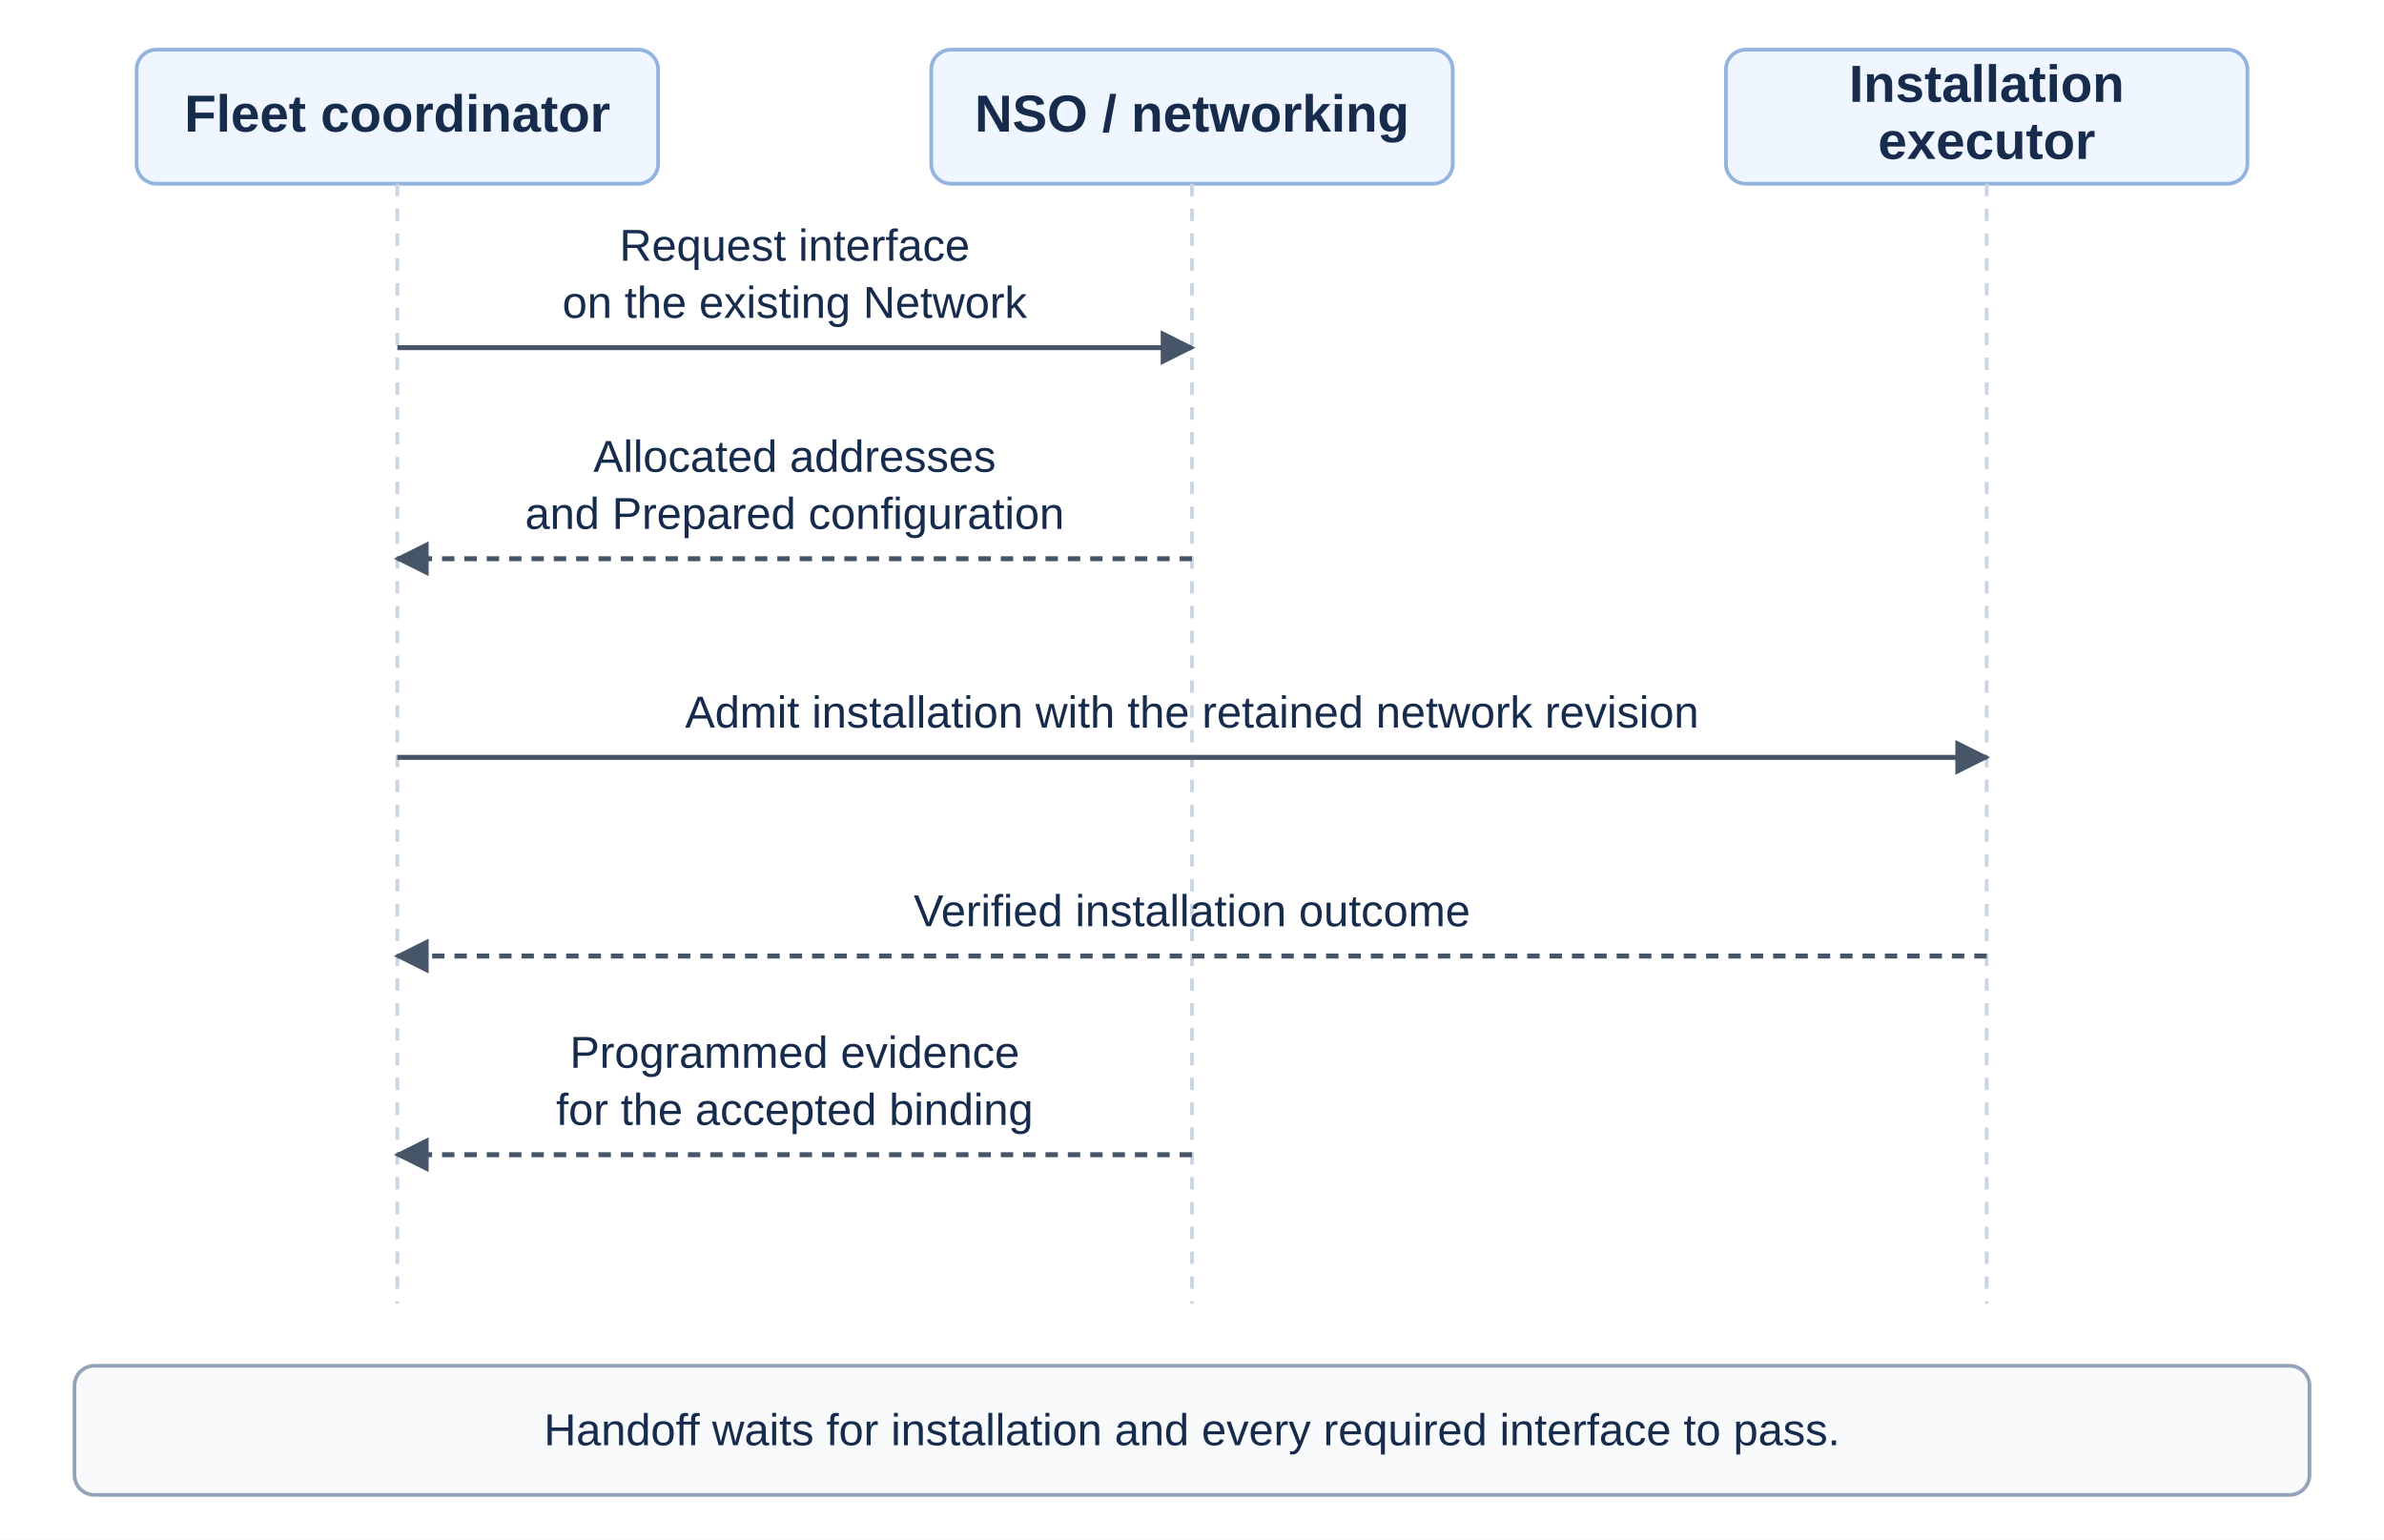
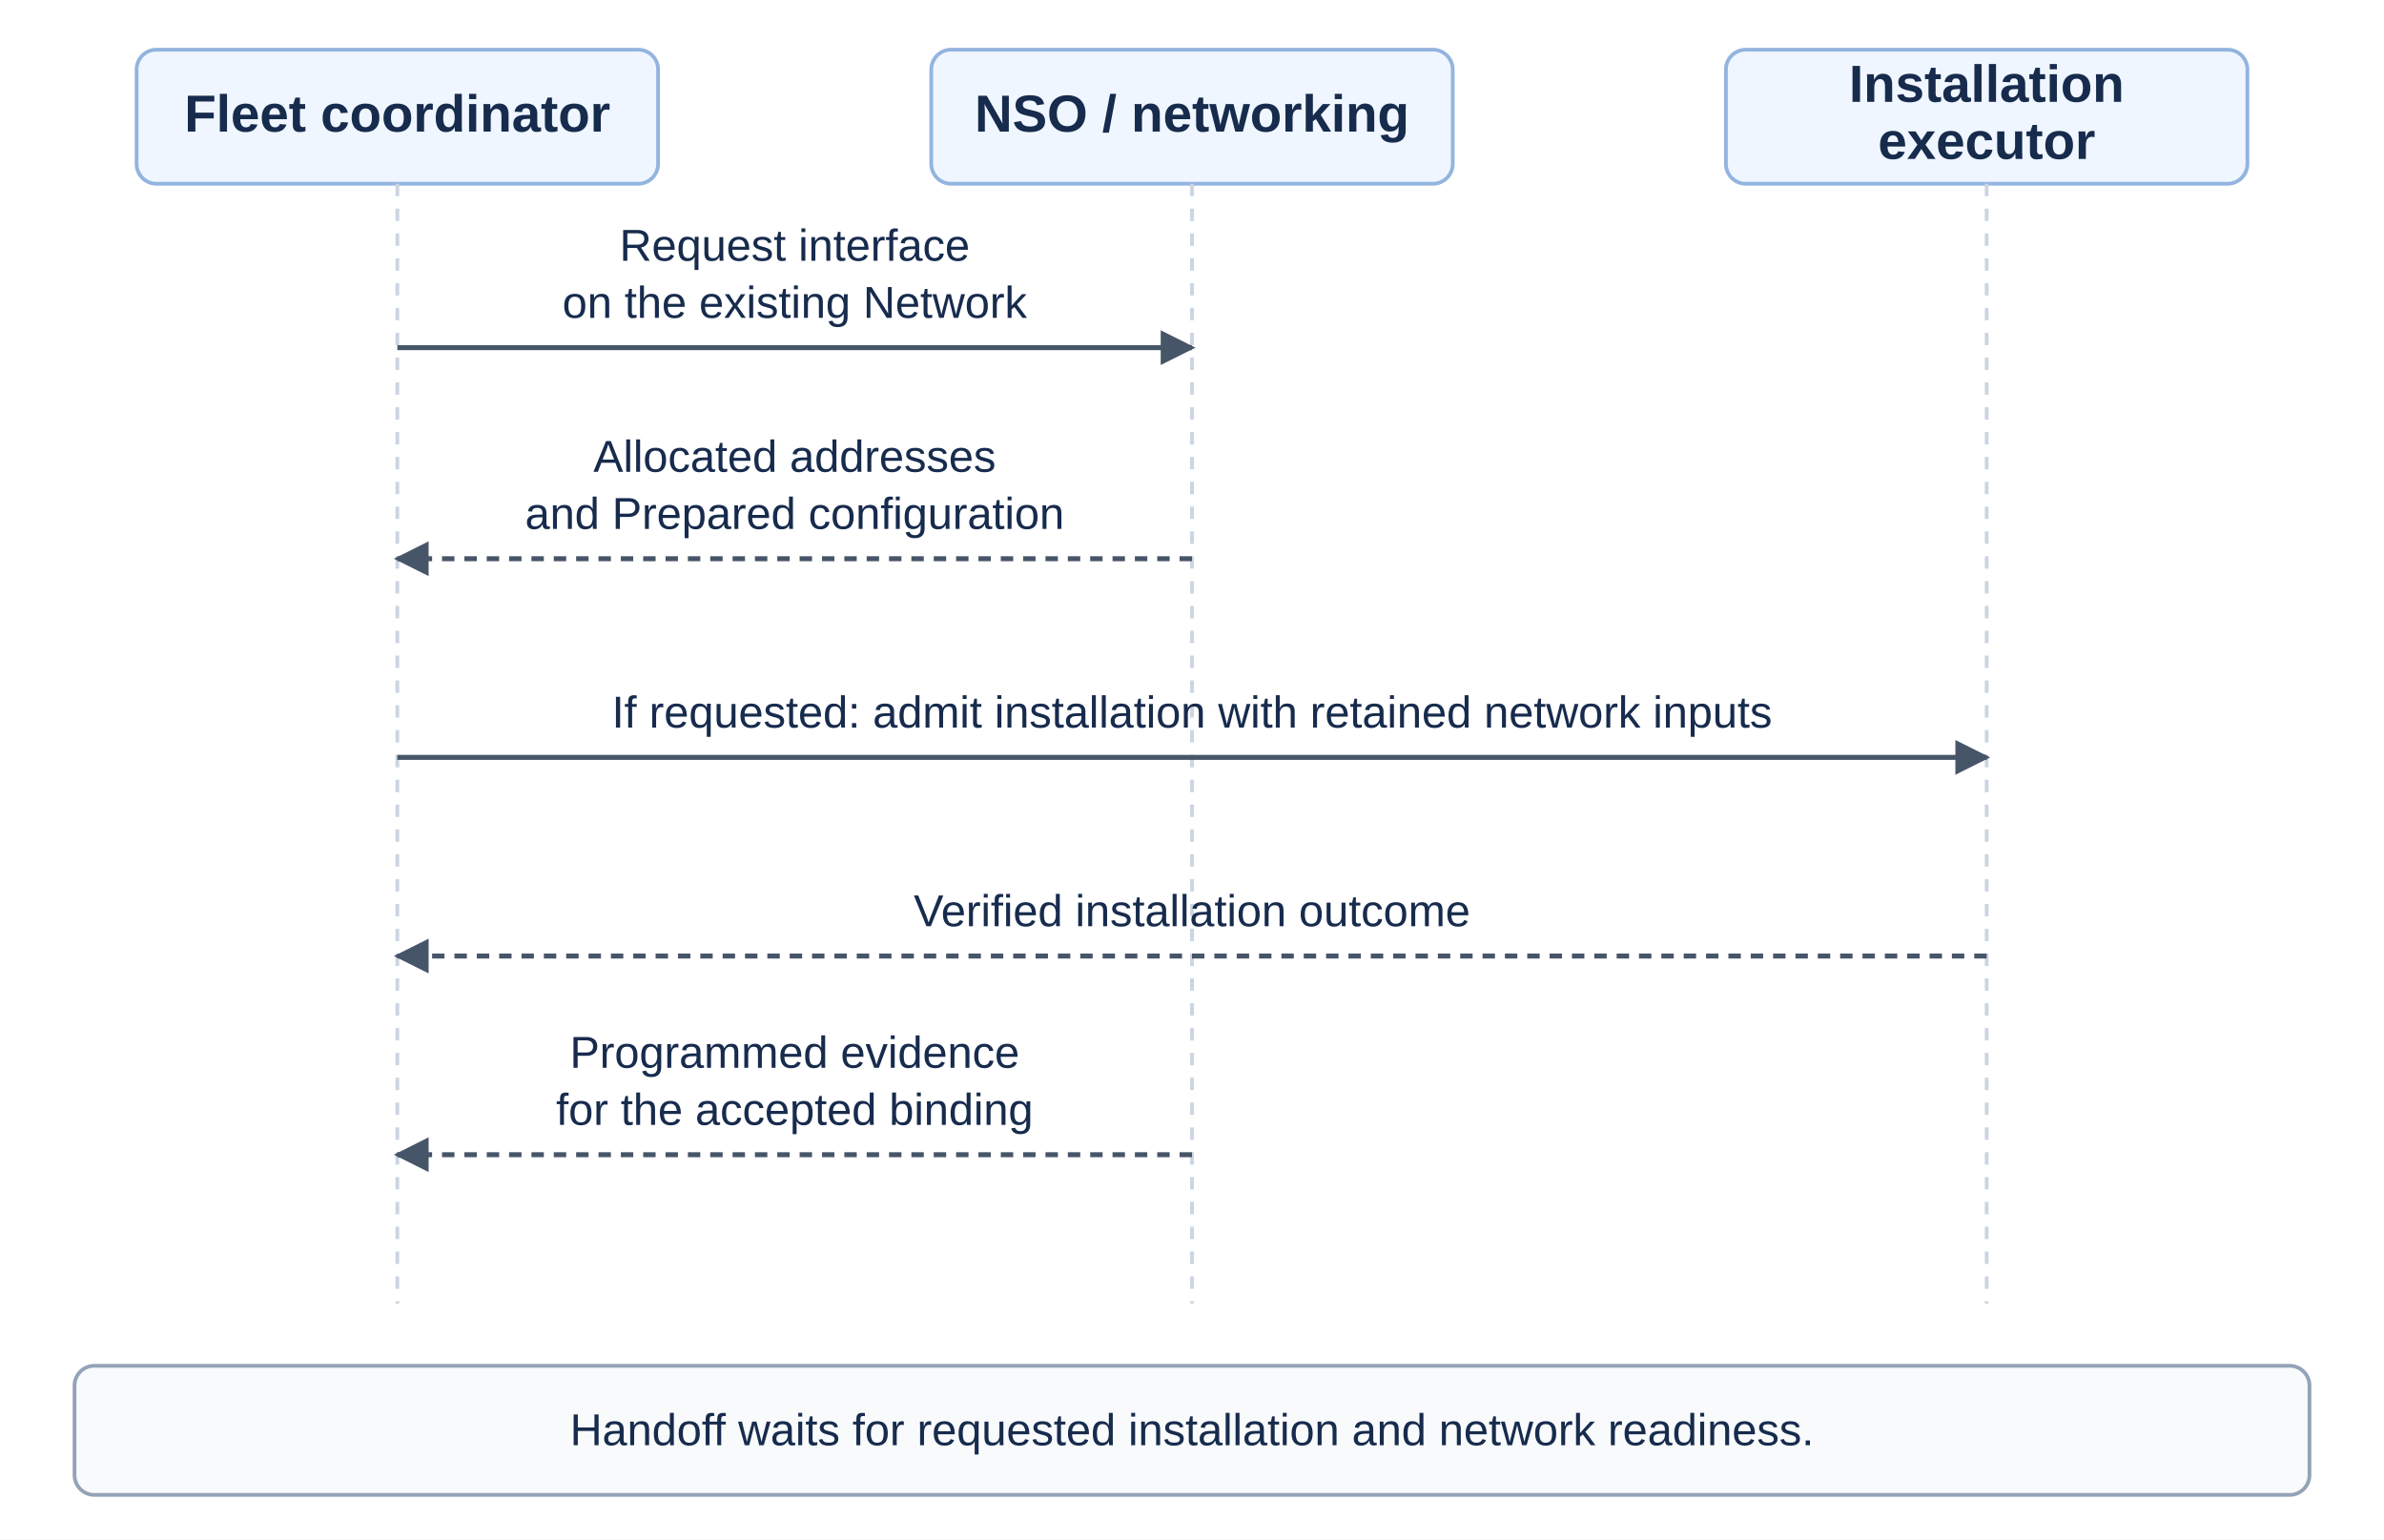
<svg xmlns="http://www.w3.org/2000/svg" width="960" height="620" viewBox="0 0 960 620" role="img" aria-labelledby="title description">
  <defs>
    <marker id="arrow" viewBox="0 0 10 10" refX="9" refY="5" markerWidth="7" markerHeight="7" orient="auto-start-reverse">
      <path d="M 0 0 L 10 5 L 0 10 z" fill="#475569" />
    </marker>
  </defs>
  <style>text { font-family: Arial, Helvetica, sans-serif; fill: #172b4d; } .heading { font-size: 21px; font-weight: 700; } .label { font-size: 18px; } .detail { font-size: 17px; fill: #475569; } .line { fill: none; stroke: #475569; stroke-width: 2; marker-end: url(#arrow); }</style>
  <rect width="960" height="620" fill="white" />
  <rect x="55" y="20" width="210" height="54" rx="8" fill="#eff6ff" stroke="#93b4df" stroke-width="1.5" />
  <text x="160.0" y="53.0" class="heading" text-anchor="middle">Fleet coordinator</text>
  <path d="M 160 74 L 160 525" stroke="#cbd5e1" stroke-width="1.5" stroke-dasharray="5 5" />
  <rect x="375" y="20" width="210" height="54" rx="8" fill="#eff6ff" stroke="#93b4df" stroke-width="1.5" />
  <text x="480.0" y="53.0" class="heading" text-anchor="middle">NSO / networking</text>
  <path d="M 480 74 L 480 525" stroke="#cbd5e1" stroke-width="1.5" stroke-dasharray="5 5" />
  <rect x="695" y="20" width="210" height="54" rx="8" fill="#eff6ff" stroke="#93b4df" stroke-width="1.5" />
  <text x="800" y="41" class="heading" text-anchor="middle">Installation</text>
  <text x="800" y="64" class="heading" text-anchor="middle">executor</text>
  <path d="M 800 74 L 800 525" stroke="#cbd5e1" stroke-width="1.5" stroke-dasharray="5 5" />
  <text x="320.0" y="105" class="label" text-anchor="middle">Request interface</text>
  <text x="320.0" y="128" class="label" text-anchor="middle">on the existing Network</text>
  <path d="M 160 140 L 480 140" class="line" />
  <text x="320.0" y="190" class="label" text-anchor="middle">Allocated addresses</text>
  <text x="320.0" y="213" class="label" text-anchor="middle">and Prepared configuration</text>
  <path d="M 480 225 L 160 225" class="line" stroke-dasharray="5 4" />
-   <text x="480.0" y="293" class="label" text-anchor="middle">Admit installation with the retained network revision</text>
+   <text x="480.0" y="293" class="label" text-anchor="middle">If requested: admit installation with retained network inputs</text>
  <path d="M 160 305 L 800 305" class="line" />
  <text x="480.0" y="373" class="label" text-anchor="middle">Verified installation outcome</text>
  <path d="M 800 385 L 160 385" class="line" stroke-dasharray="5 4" />
  <text x="320.0" y="430" class="label" text-anchor="middle">Programmed evidence</text>
  <text x="320.0" y="453" class="label" text-anchor="middle">for the accepted binding</text>
  <path d="M 480 465 L 160 465" class="line" stroke-dasharray="5 4" />
  <rect x="30" y="550" width="900" height="52" rx="8" fill="#f8fafc" stroke="#94a3b8" stroke-width="1.5" />
-   <text x="480.0" y="582.0" class="label" text-anchor="middle">Handoff waits for installation and every required interface to pass.</text>
+   <text x="480.0" y="582.0" class="label" text-anchor="middle">Handoff waits for requested installation and network readiness.</text>
</svg>
